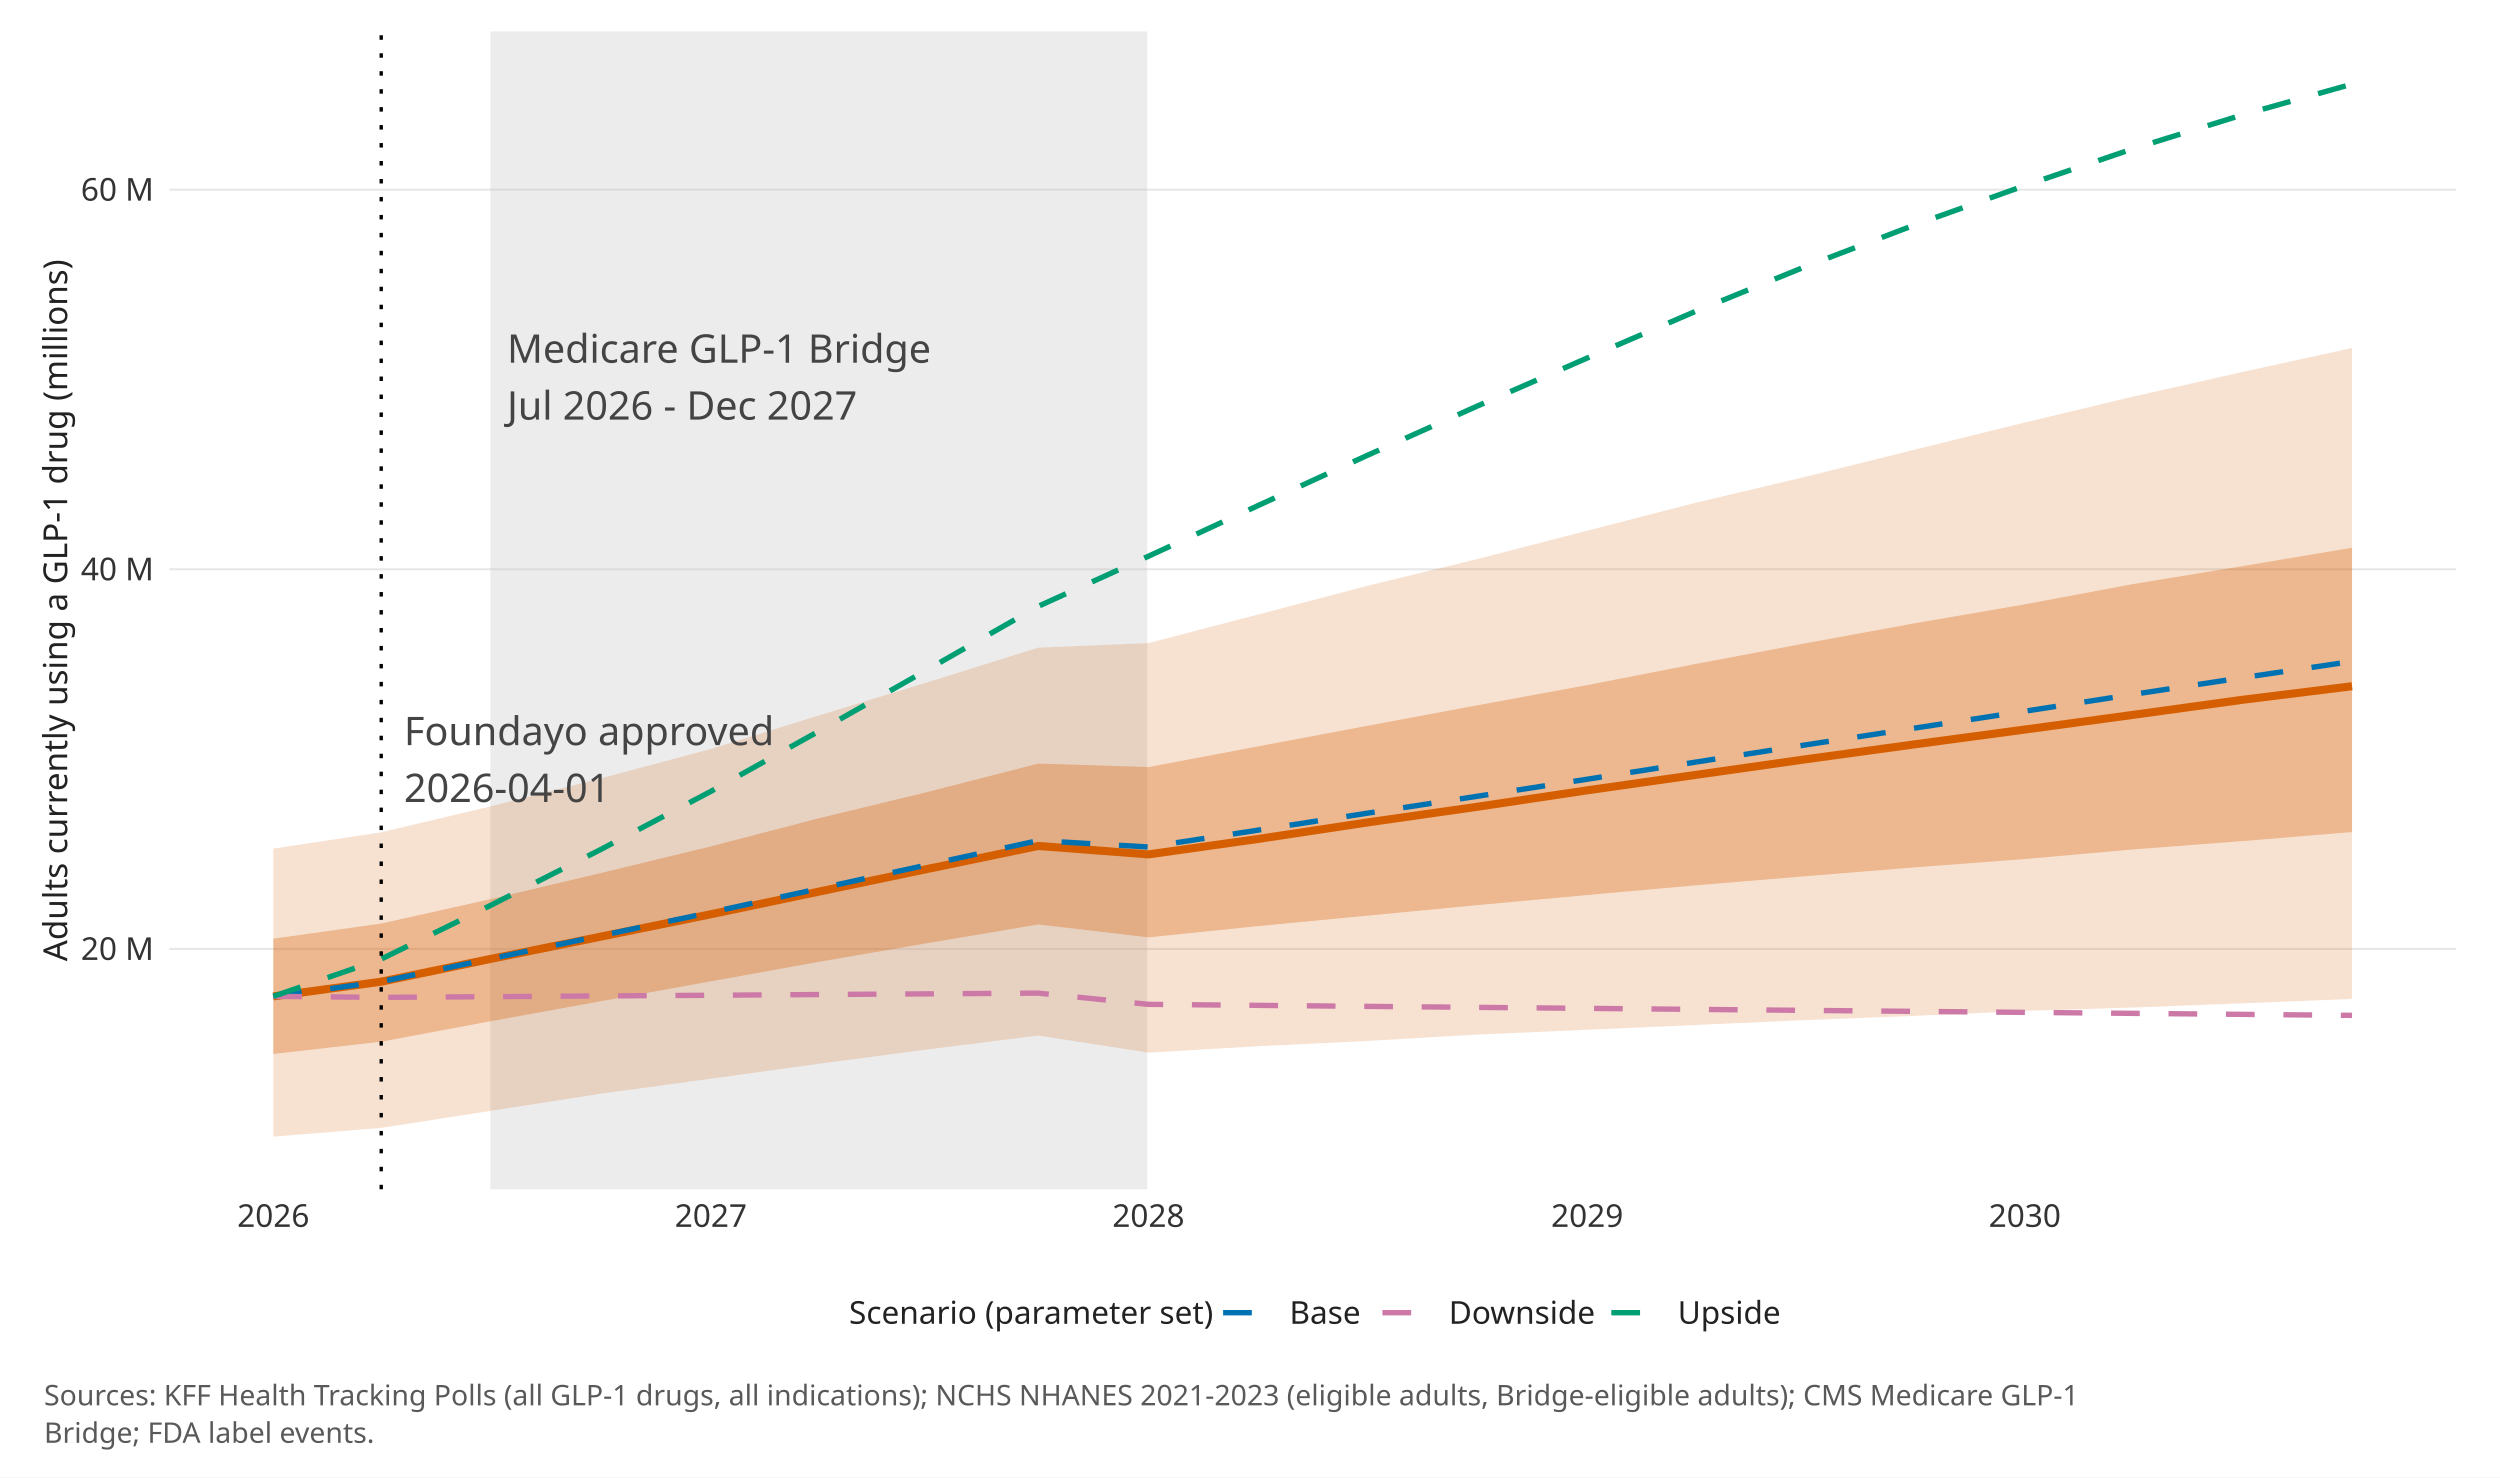
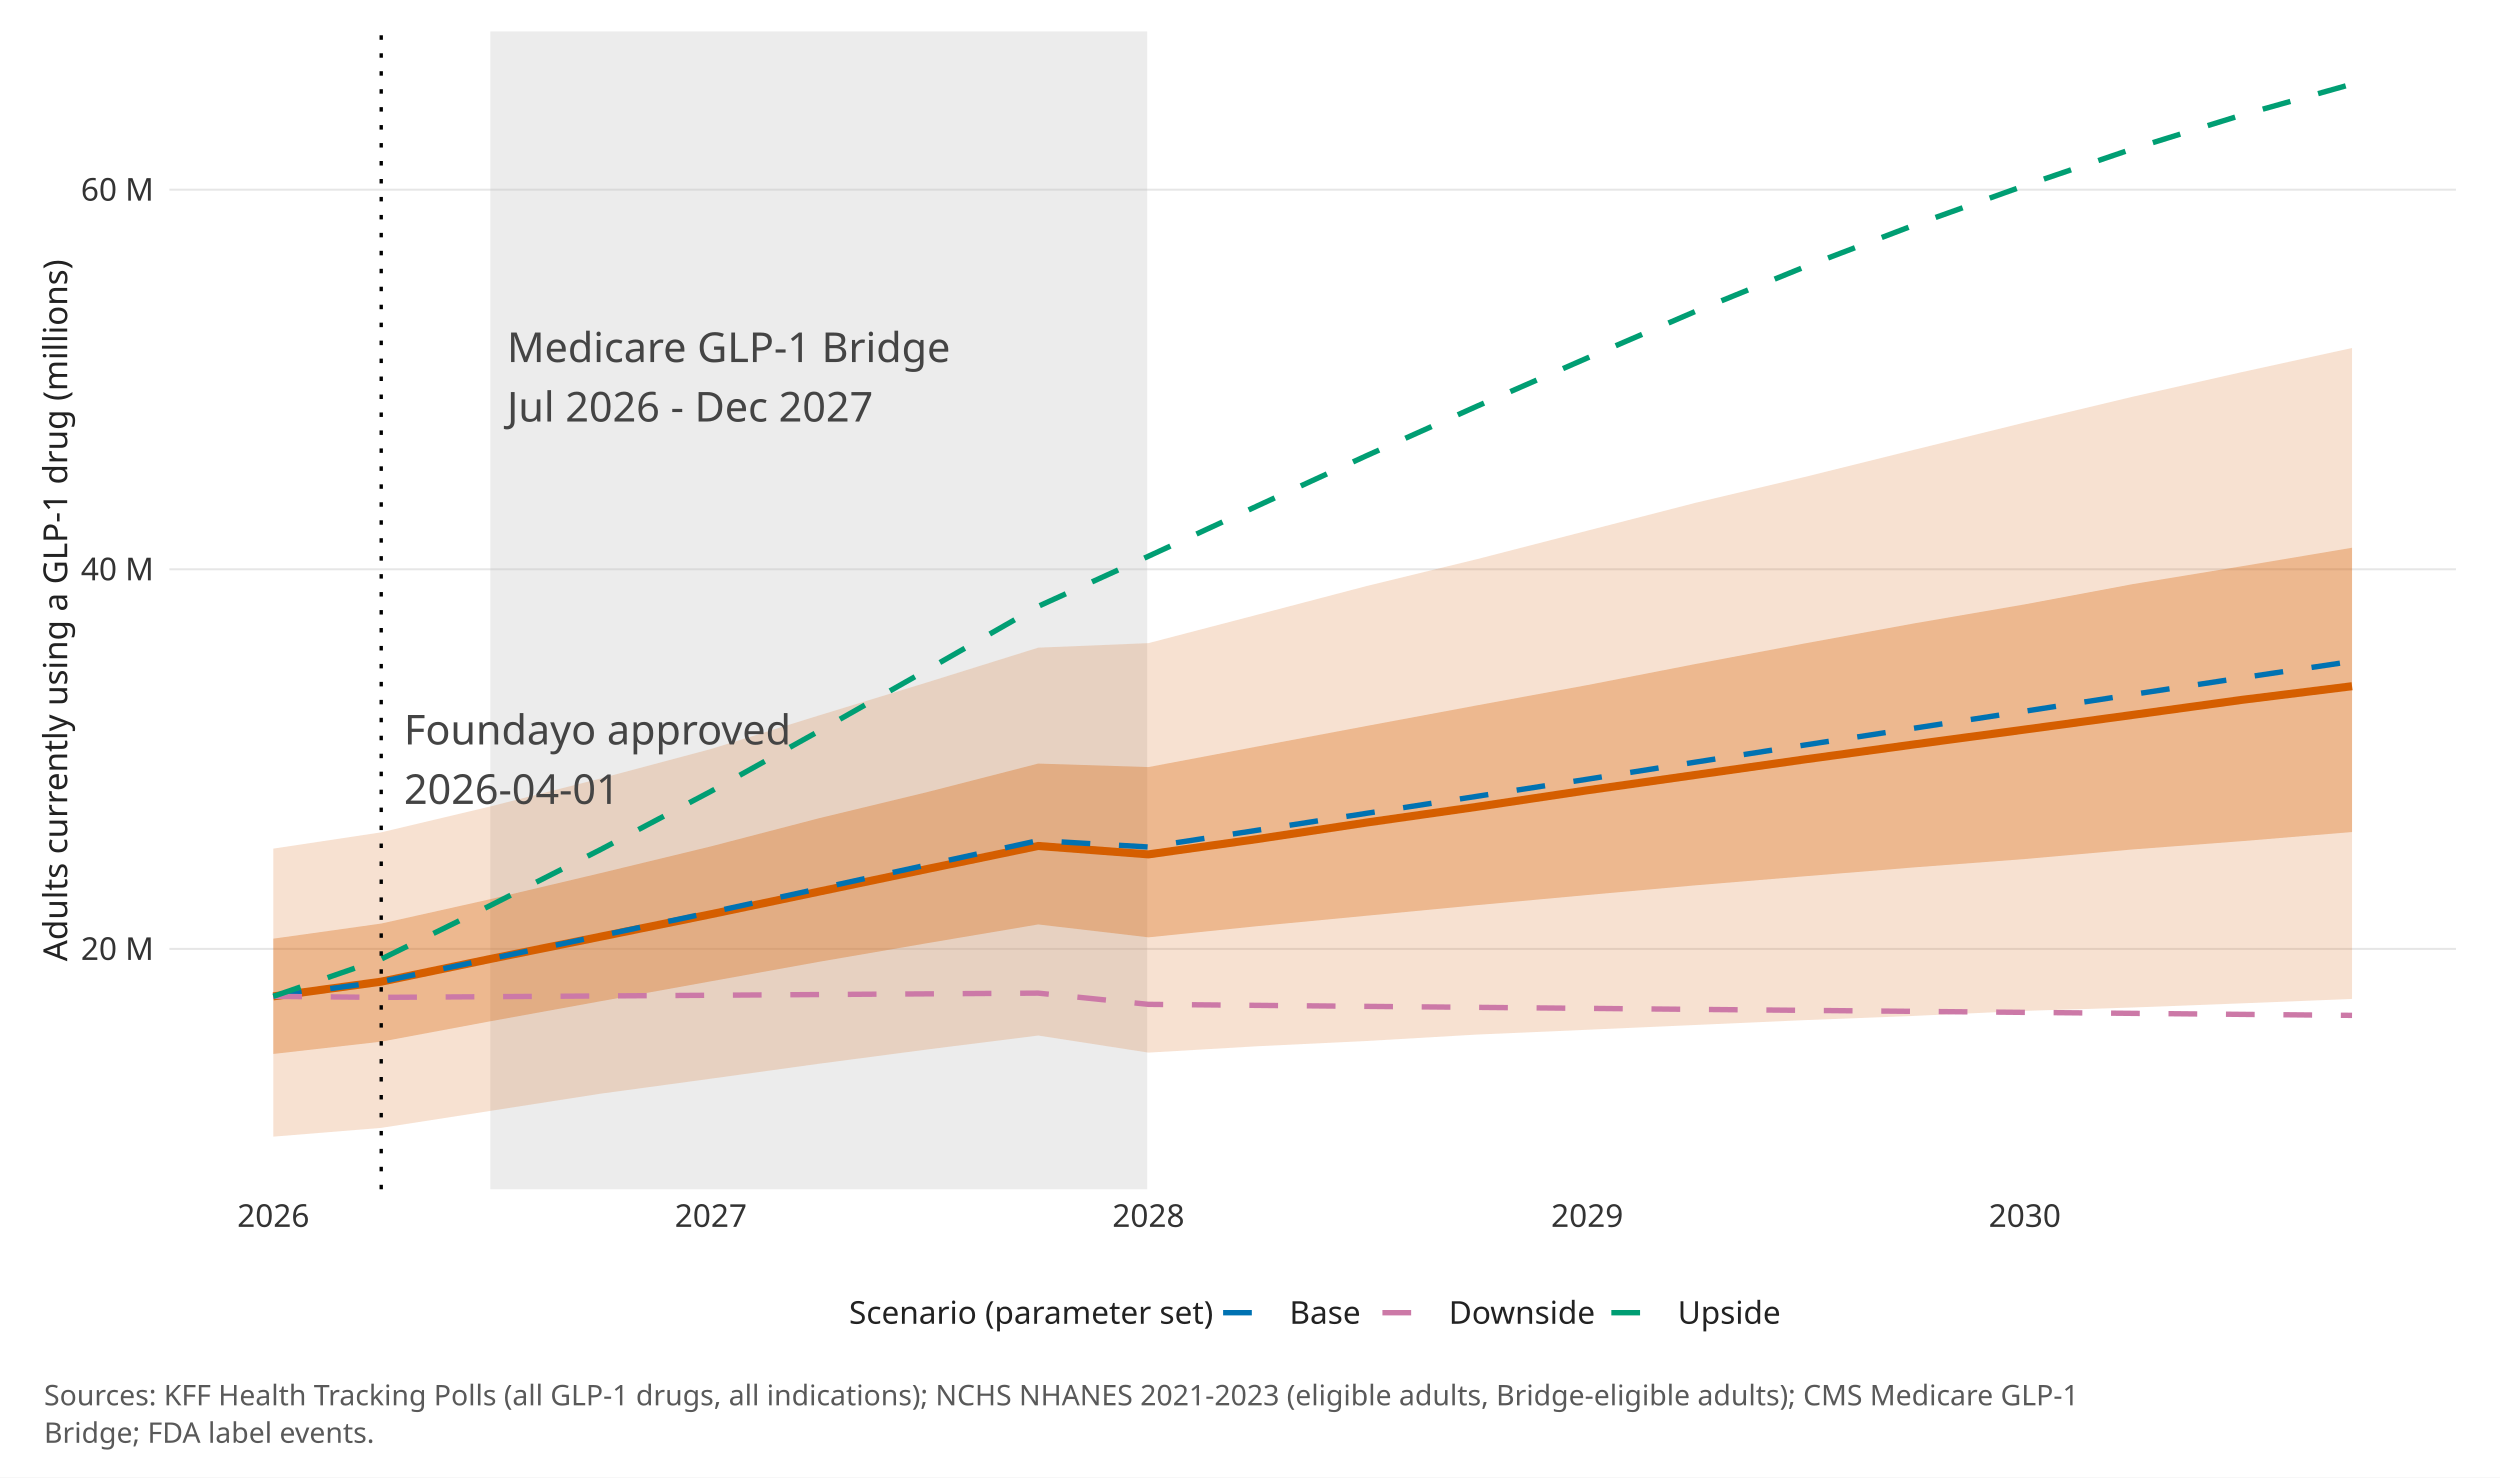
<svg xmlns="http://www.w3.org/2000/svg" width="792.00pt" height="468.00pt" viewBox="0 0 792.00 468.00">
  <g class="svglite">
    <defs>
      <style type="text/css">
    .svglite line, .svglite polyline, .svglite polygon, .svglite path, .svglite rect, .svglite circle {
      fill: none;
      stroke: #000000;
      stroke-linecap: round;
      stroke-linejoin: round;
      stroke-miterlimit: 10.00;
    }
    .svglite text {
      white-space: pre;
    }
    .svglite g.glyphgroup path {
      fill: inherit;
      stroke: none;
    }
  </style>
    </defs>
    <rect width="100%" height="100%" style="stroke: none; fill: #FFFFFF;" />
    <defs>
      <clipPath id="cpMC4wMHw3OTIuMDB8MC4wMHw0NjguMDA=">
        <rect x="0.00" y="0.00" width="792.00" height="468.00" />
      </clipPath>
    </defs>
    <g clip-path="url(#cpMC4wMHw3OTIuMDB8MC4wMHw0NjguMDA=)">
      <rect x="0.00" y="-0" width="792.00" height="468.00" style="stroke-width: 1.07; stroke: none; fill: #FFFFFF;" />
    </g>
    <defs>
      <clipPath id="cpNTMuNjZ8Nzc4LjA1fDkuOTZ8Mzc2Ljc2">
        <rect x="53.66" y="9.96" width="724.39" height="366.80" />
      </clipPath>
    </defs>
    <g clip-path="url(#cpNTMuNjZ8Nzc4LjA1fDkuOTZ8Mzc2Ljc2)">
      <polyline points="53.66,300.61 778.05,300.61 " style="stroke-width: 0.64; stroke: #E6E6E6; stroke-linecap: butt;" />
      <polyline points="53.66,180.35 778.05,180.35 " style="stroke-width: 0.64; stroke: #E6E6E6; stroke-linecap: butt;" />
      <polyline points="53.66,60.09 778.05,60.09 " style="stroke-width: 0.64; stroke: #E6E6E6; stroke-linecap: butt;" />
      <rect x="155.33" y="9.96" width="208.12" height="366.80" style="stroke-width: 1.07; stroke: none; stroke-linecap: butt; stroke-linejoin: miter; fill: #BFBFBF; fill-opacity: 0.30;" />
      <polygon points="86.58,268.84 120.77,263.68 155.33,255.48 190.26,246.61 225.20,237.29 259.39,226.66 293.95,216.10 328.89,205.18 363.82,203.74 398.39,194.72 432.95,185.65 467.89,177.14 502.82,168.13 537.01,159.32 571.57,151.14 606.51,142.46 641.45,133.85 675.63,125.68 710.19,117.89 745.13,110.24 745.13,316.46 710.19,317.86 675.63,319.18 641.45,320.24 606.51,321.83 571.57,323.18 537.01,324.71 502.82,326.23 467.89,327.75 432.95,329.78 398.39,331.45 363.82,333.47 328.89,328.06 293.95,332.45 259.39,337.00 225.20,341.73 190.26,346.48 155.33,351.93 120.77,357.31 86.58,360.09 " style="stroke-width: 0.00; stroke: none; stroke-linecap: butt; fill: #D55E00; fill-opacity: 0.18;" />
      <polyline points="86.58,268.84 120.77,263.68 155.33,255.48 190.26,246.61 225.20,237.29 259.39,226.66 293.95,216.10 328.89,205.18 363.82,203.74 398.39,194.72 432.95,185.65 467.89,177.14 502.82,168.13 537.01,159.32 571.57,151.14 606.51,142.46 641.45,133.85 675.63,125.68 710.19,117.89 745.13,110.24 " style="stroke-width: 1.07; stroke: none; stroke-linecap: butt;" />
      <polyline points="745.13,316.46 710.19,317.86 675.63,319.18 641.45,320.24 606.51,321.83 571.57,323.18 537.01,324.71 502.82,326.23 467.89,327.75 432.95,329.78 398.39,331.45 363.82,333.47 328.89,328.06 293.95,332.45 259.39,337.00 225.20,341.73 190.26,346.48 155.33,351.93 120.77,357.31 86.58,360.09 " style="stroke-width: 1.07; stroke: none; stroke-linecap: butt;" />
      <polygon points="86.58,297.37 120.77,292.58 155.33,284.86 190.26,276.60 225.20,268.14 259.39,259.23 293.95,250.88 328.89,241.90 363.82,243.01 398.39,236.48 432.95,229.98 467.89,223.46 502.82,217.04 537.01,210.38 571.57,203.87 606.51,197.47 641.45,191.46 675.63,185.05 710.19,179.39 745.13,173.52 745.13,263.58 710.19,266.48 675.63,269.10 641.45,272.14 606.51,274.78 571.57,277.62 537.01,280.48 502.82,283.54 467.89,286.75 432.95,290.10 398.39,293.40 363.82,296.95 328.89,292.86 293.95,298.76 259.39,304.71 225.20,310.88 190.26,317.19 155.33,323.54 120.77,329.99 86.58,333.89 " style="stroke-width: 0.00; stroke: none; stroke-linecap: butt; fill: #D55E00; fill-opacity: 0.32;" />
      <polyline points="86.58,297.37 120.77,292.58 155.33,284.86 190.26,276.60 225.20,268.14 259.39,259.23 293.95,250.88 328.89,241.90 363.82,243.01 398.39,236.48 432.95,229.98 467.89,223.46 502.82,217.04 537.01,210.38 571.57,203.87 606.51,197.47 641.45,191.46 675.63,185.05 710.19,179.39 745.13,173.52 " style="stroke-width: 1.07; stroke: none; stroke-linecap: butt;" />
      <polyline points="745.13,263.58 710.19,266.48 675.63,269.10 641.45,272.14 606.51,274.78 571.57,277.62 537.01,280.48 502.82,283.54 467.89,286.75 432.95,290.10 398.39,293.40 363.82,296.95 328.89,292.86 293.95,298.76 259.39,304.71 225.20,310.88 190.26,317.19 155.33,323.54 120.77,329.99 86.58,333.89 " style="stroke-width: 1.07; stroke: none; stroke-linecap: butt;" />
      <polyline points="86.58,315.65 120.77,310.99 155.33,303.80 190.26,296.74 225.20,289.63 259.39,282.47 293.95,275.25 328.89,268.00 363.82,270.67 398.39,265.80 432.95,260.58 467.89,255.60 502.82,250.37 537.01,245.51 571.57,240.60 606.51,235.81 641.45,231.12 675.63,226.48 710.19,221.72 745.13,217.39 " style="stroke-width: 2.56; stroke: #D55E00; stroke-linecap: butt;" />
      <polyline points="86.58,315.65 120.77,310.98 155.33,303.76 190.26,296.44 225.20,289.03 259.39,281.53 293.95,273.95 328.89,266.30 363.82,268.33 398.39,263.01 432.95,257.65 467.89,252.27 502.82,246.86 537.01,241.46 571.57,236.05 606.51,230.67 641.45,225.31 675.63,220.00 710.19,214.73 745.13,209.53 " style="stroke-width: 1.71; stroke: #0072B2; stroke-dasharray: 9.10,9.10; stroke-linecap: butt;" />
      <polyline points="86.58,315.65 120.77,315.97 155.33,315.75 190.26,315.52 225.20,315.30 259.39,315.07 293.95,314.85 328.89,314.62 363.82,318.18 398.39,318.50 432.95,318.82 467.89,319.13 502.82,319.45 537.01,319.77 571.57,320.08 606.51,320.40 641.45,320.72 675.63,321.03 710.19,321.35 745.13,321.67 " style="stroke-width: 1.71; stroke: #CC79A7; stroke-dasharray: 9.10,9.10; stroke-linecap: butt;" />
      <polyline points="86.58,315.65 120.77,303.83 155.33,286.87 190.26,269.14 225.20,250.70 259.39,231.64 293.95,212.06 328.89,192.09 363.82,176.21 398.39,160.24 432.95,144.35 467.89,128.69 502.82,113.42 537.01,98.69 571.57,84.61 606.51,71.28 641.45,58.79 675.63,47.16 710.19,36.45 745.13,26.64 " style="stroke-width: 1.71; stroke: #009E73; stroke-dasharray: 9.10,9.10; stroke-linecap: butt;" />
      <line x1="120.77" y1="376.76" x2="120.77" y2="9.96" style="stroke-width: 1.07; stroke-dasharray: 1.42,4.27; stroke-linecap: butt;" />
-       <text x="160.64" y="114.91" style="font-size: 12.52px;fill: #444444; font-family: &quot;IBM Plex Sans&quot;;" textLength="129.34px" lengthAdjust="spacingAndGlyphs">Medicare GLP-1 Bridge</text>
-       <text x="160.64" y="132.94" style="font-size: 12.52px;fill: #444444; font-family: &quot;IBM Plex Sans&quot;;" textLength="115.41px" lengthAdjust="spacingAndGlyphs">Jul 2026 - Dec 2027</text>
-       <text x="127.98" y="236.06" style="font-size: 12.52px;fill: #444444; font-family: &quot;IBM Plex Sans&quot;;" textLength="110.84px" lengthAdjust="spacingAndGlyphs">Foundayo approved</text>
-       <text x="127.98" y="254.08" style="font-size: 12.52px;fill: #444444; font-family: &quot;IBM Plex Sans&quot;;" textLength="70.12px" lengthAdjust="spacingAndGlyphs">2026-04-01</text>
+       <text x="160.64" y="114.70" style="font-size: 13.09px;fill: #444444; font-family: &quot;IBM Plex Sans&quot;;" textLength="135.16px" lengthAdjust="spacingAndGlyphs">Medicare GLP-1 Bridge</text>
+       <text x="160.64" y="133.55" style="font-size: 13.09px;fill: #444444; font-family: &quot;IBM Plex Sans&quot;;" textLength="120.55px" lengthAdjust="spacingAndGlyphs">Jul 2026 - Dec 2027</text>
+       <text x="127.98" y="235.85" style="font-size: 13.09px;fill: #444444; font-family: &quot;IBM Plex Sans&quot;;" textLength="115.73px" lengthAdjust="spacingAndGlyphs">Foundayo approved</text>
+       <text x="127.98" y="254.69" style="font-size: 13.09px;fill: #444444; font-family: &quot;IBM Plex Sans&quot;;" textLength="73.19px" lengthAdjust="spacingAndGlyphs">2026-04-01</text>
    </g>
    <g clip-path="url(#cpMC4wMHw3OTIuMDB8MC4wMHw0NjguMDA=)">
      <text x="48.73" y="304.10" text-anchor="end" style="font-size: 10.00px;fill: #333333; font-family: &quot;IBM Plex Sans&quot;;" textLength="22.48px" lengthAdjust="spacingAndGlyphs">20 M</text>
      <text x="48.73" y="183.84" text-anchor="end" style="font-size: 10.00px;fill: #333333; font-family: &quot;IBM Plex Sans&quot;;" textLength="22.48px" lengthAdjust="spacingAndGlyphs">40 M</text>
      <text x="48.73" y="63.58" text-anchor="end" style="font-size: 10.00px;fill: #333333; font-family: &quot;IBM Plex Sans&quot;;" textLength="22.48px" lengthAdjust="spacingAndGlyphs">60 M</text>
      <text x="86.58" y="388.68" text-anchor="middle" style="font-size: 10.00px;fill: #333333; font-family: &quot;IBM Plex Sans&quot;;" textLength="24.00px" lengthAdjust="spacingAndGlyphs">2026</text>
      <text x="225.20" y="388.68" text-anchor="middle" style="font-size: 10.00px;fill: #333333; font-family: &quot;IBM Plex Sans&quot;;" textLength="24.00px" lengthAdjust="spacingAndGlyphs">2027</text>
      <text x="363.82" y="388.68" text-anchor="middle" style="font-size: 10.00px;fill: #333333; font-family: &quot;IBM Plex Sans&quot;;" textLength="24.00px" lengthAdjust="spacingAndGlyphs">2028</text>
      <text x="502.82" y="388.68" text-anchor="middle" style="font-size: 10.00px;fill: #333333; font-family: &quot;IBM Plex Sans&quot;;" textLength="24.00px" lengthAdjust="spacingAndGlyphs">2029</text>
      <text x="641.45" y="388.68" text-anchor="middle" style="font-size: 10.00px;fill: #333333; font-family: &quot;IBM Plex Sans&quot;;" textLength="24.00px" lengthAdjust="spacingAndGlyphs">2030</text>
      <text transform="translate(21.28,193.36) rotate(-90)" text-anchor="middle" style="font-size: 10.50px;fill: #222222; font-family: &quot;IBM Plex Sans&quot;;" textLength="213.42px" lengthAdjust="spacingAndGlyphs">Adults currently using a GLP-1 drug (millions)</text>
      <text x="268.97" y="419.37" style="font-size: 10.00px;fill: #222222; font-family: &quot;IBM Plex Sans&quot;;" textLength="111.30px" lengthAdjust="spacingAndGlyphs">Scenario (parameter set)</text>
      <line x1="387.48" y1="415.87" x2="401.30" y2="415.87" style="stroke-width: 1.71; stroke: #0072B2; stroke-dasharray: 9.10,9.10; stroke-linecap: butt;" />
      <line x1="437.95" y1="415.87" x2="451.77" y2="415.87" style="stroke-width: 1.71; stroke: #CC79A7; stroke-dasharray: 9.10,9.10; stroke-linecap: butt;" />
      <line x1="510.47" y1="415.87" x2="524.29" y2="415.87" style="stroke-width: 1.71; stroke: #009E73; stroke-dasharray: 9.10,9.10; stroke-linecap: butt;" />
      <text x="408.51" y="419.37" style="font-size: 10.00px;fill: #222222; font-family: &quot;IBM Plex Sans&quot;;" textLength="22.23px" lengthAdjust="spacingAndGlyphs">Base</text>
      <text x="458.98" y="419.37" style="font-size: 10.00px;fill: #222222; font-family: &quot;IBM Plex Sans&quot;;" textLength="44.28px" lengthAdjust="spacingAndGlyphs">Downside</text>
      <text x="531.50" y="419.37" style="font-size: 10.00px;fill: #222222; font-family: &quot;IBM Plex Sans&quot;;" textLength="31.23px" lengthAdjust="spacingAndGlyphs">Upside</text>
      <text x="13.95" y="445.20" style="font-size: 9.00px;fill: #595959; font-family: &quot;IBM Plex Sans&quot;;" textLength="630.42px" lengthAdjust="spacingAndGlyphs">Sources: KFF Health Tracking Polls (all GLP-1 drugs, all indications); NCHS NHANES 2021-2023 (eligible adults, Bridge-eligible adults); CMS Medicare GLP-1</text>
      <text x="13.95" y="457.08" style="font-size: 9.00px;fill: #595959; font-family: &quot;IBM Plex Sans&quot;;" textLength="101.08px" lengthAdjust="spacingAndGlyphs">Bridge; FDA label events.</text>
    </g>
  </g>
</svg>
